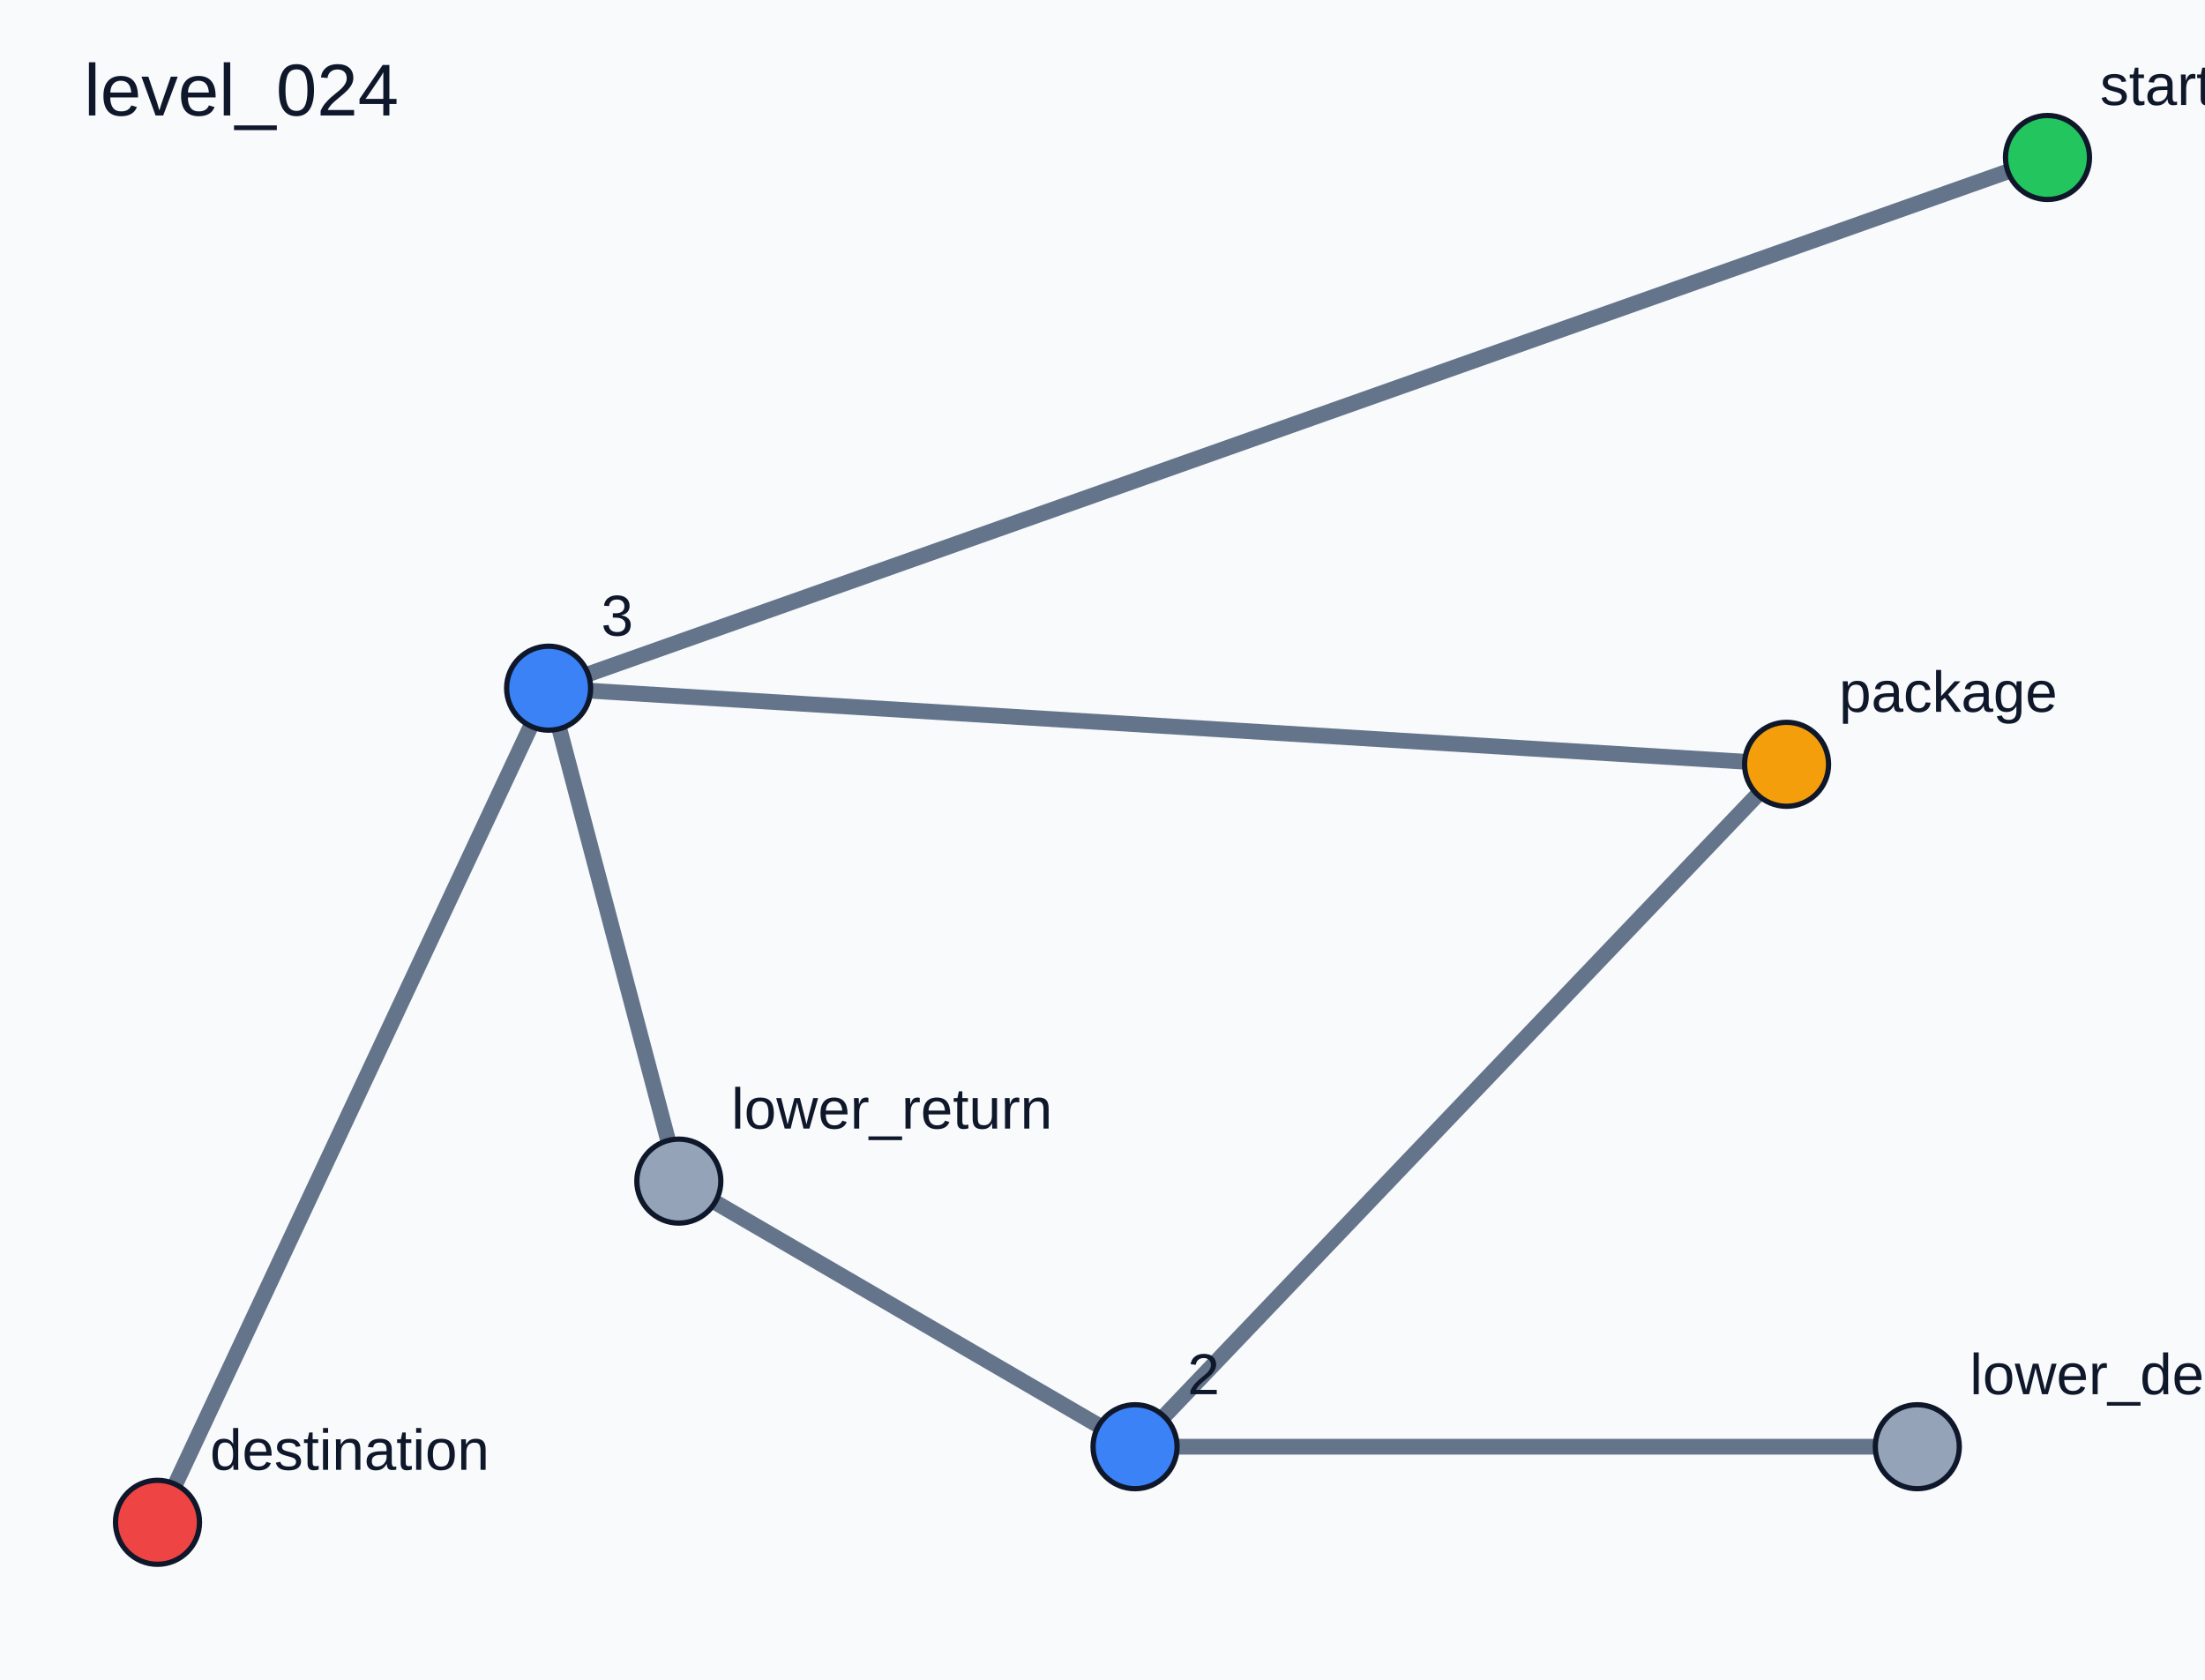
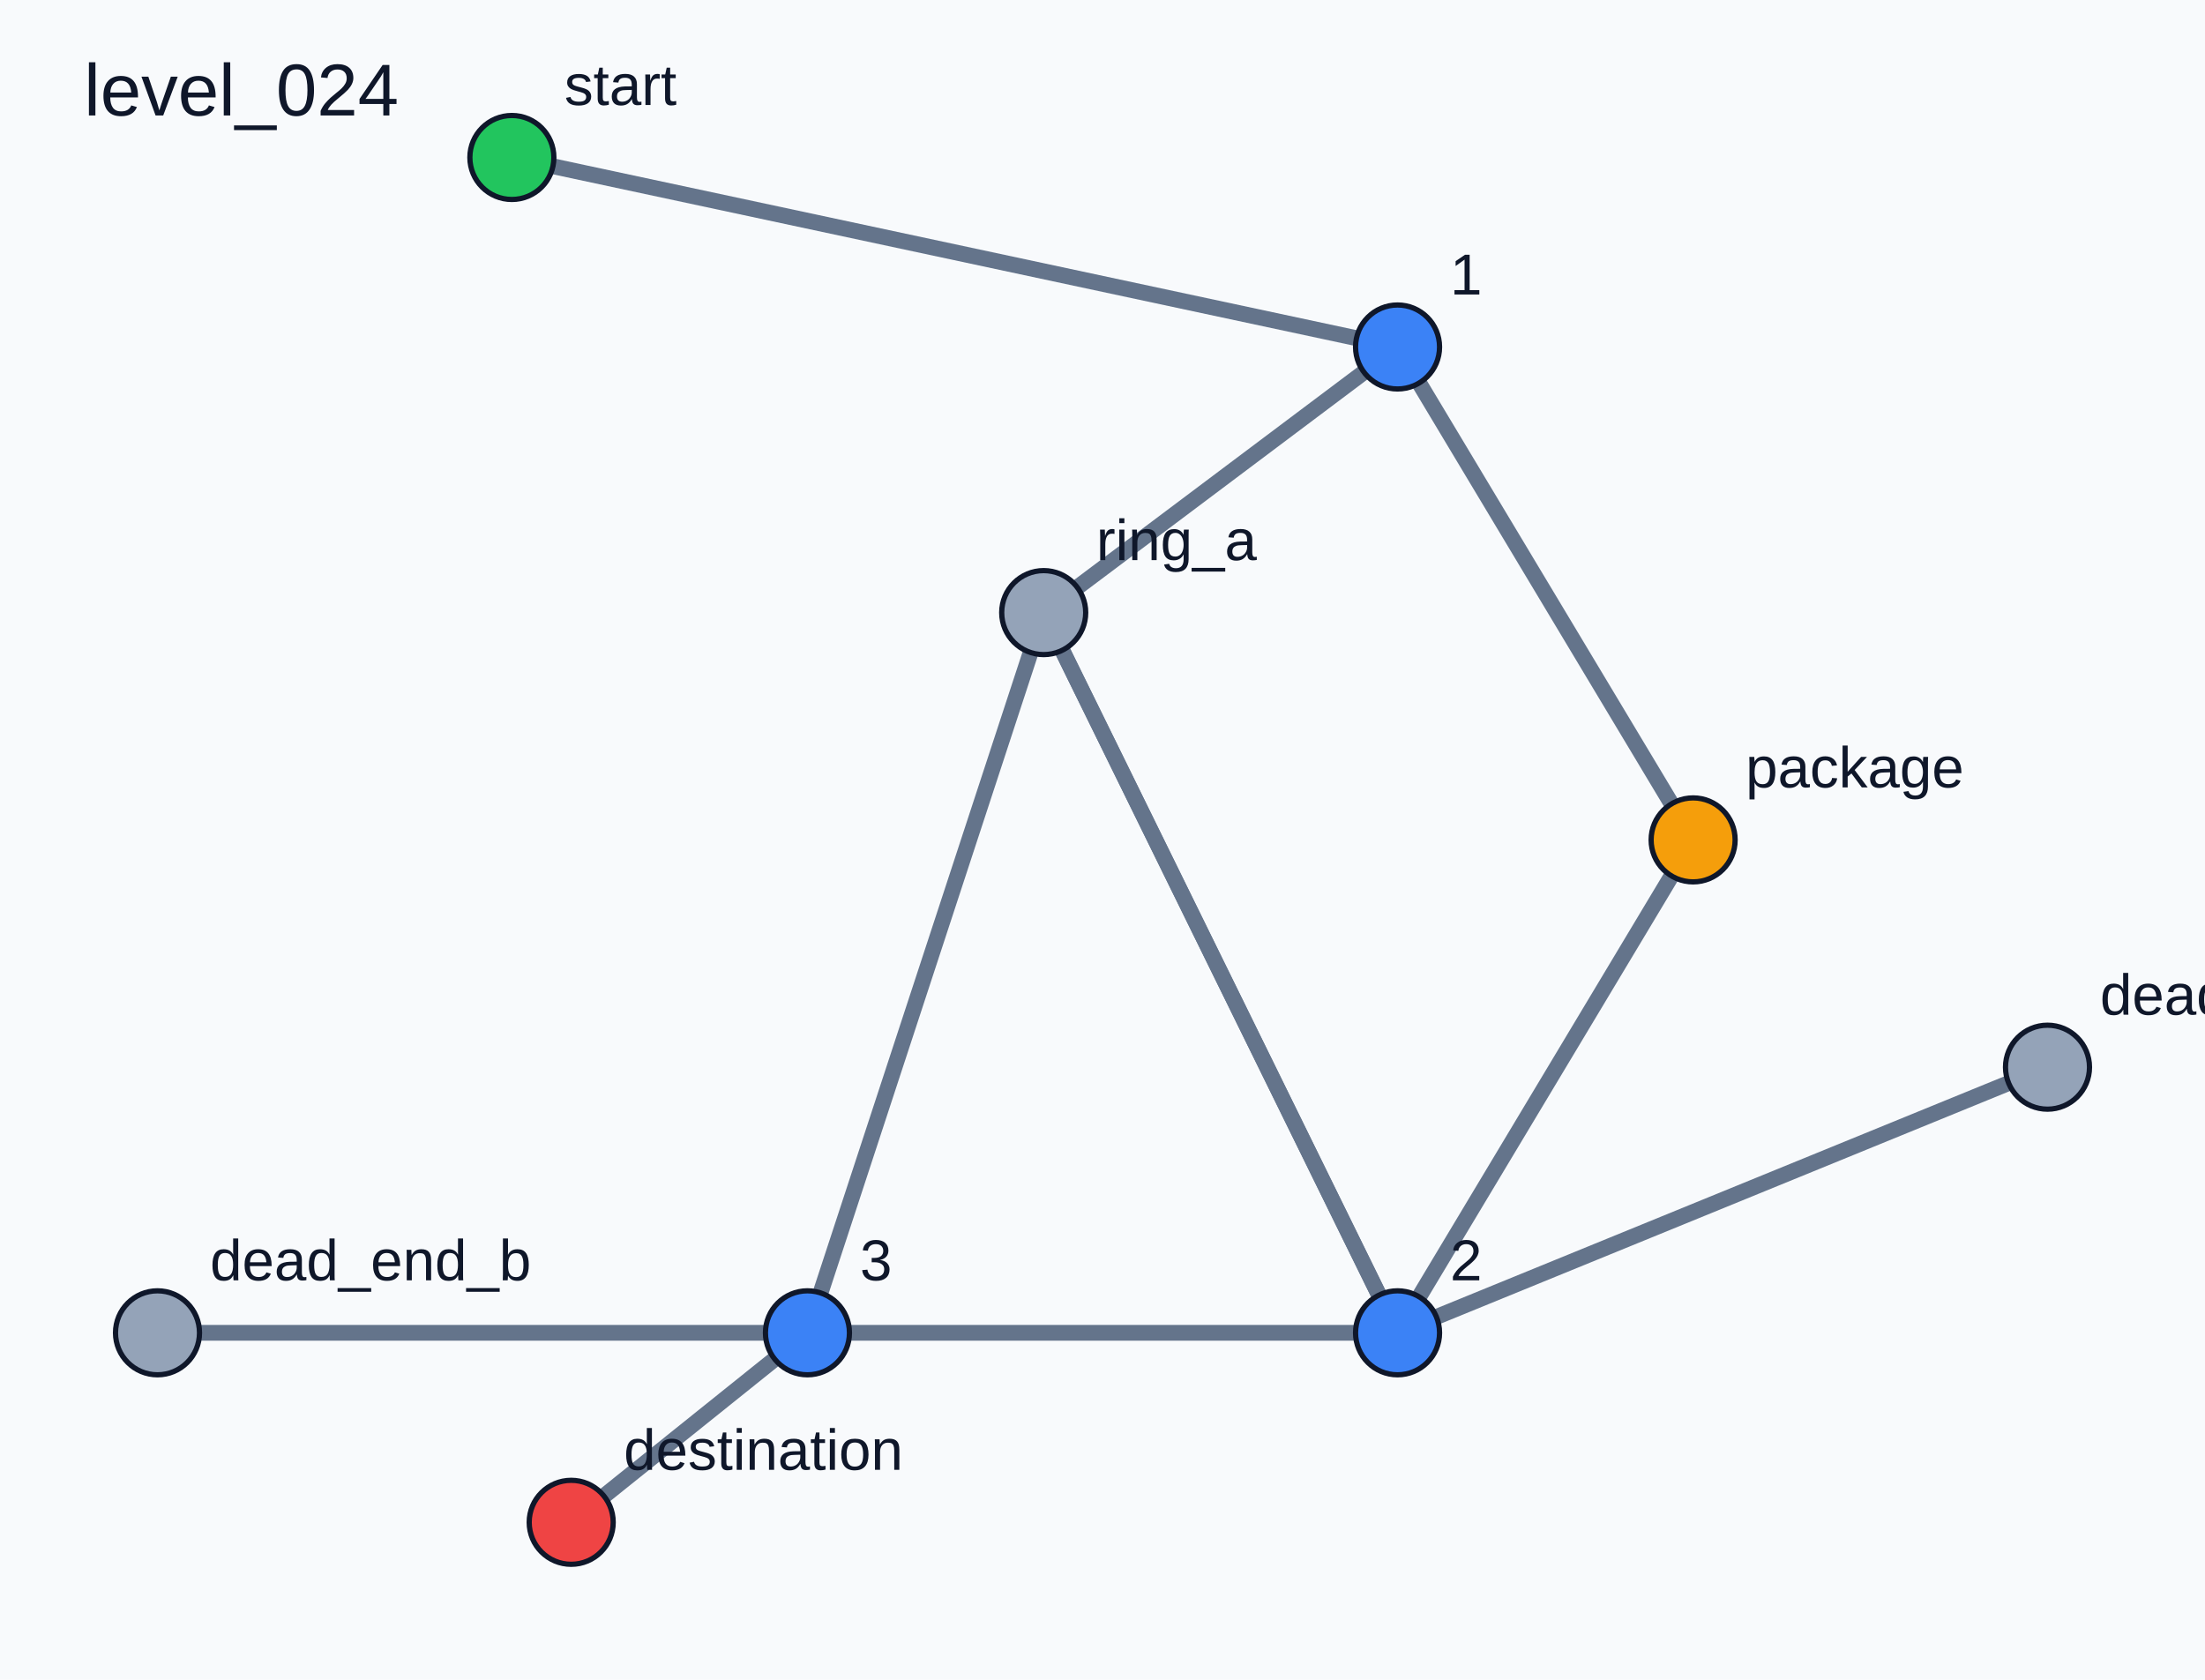
<svg xmlns="http://www.w3.org/2000/svg" width="420" height="320" viewBox="0 0 420 320">
  <rect width="100%" height="100%" fill="#f8fafc" />
  <text x="16" y="22" font-family="Arial" font-size="14" fill="#0f172a">level_024</text>
-   <line x1="390.0" y1="30.0" x2="104.5" y2="131.1" stroke="#64748b" stroke-width="3" />
-   <line x1="104.5" y1="131.1" x2="30.0" y2="290.0" stroke="#64748b" stroke-width="3" />
-   <line x1="104.5" y1="131.1" x2="340.3" y2="145.6" stroke="#64748b" stroke-width="3" />
-   <line x1="340.3" y1="145.6" x2="216.2" y2="275.6" stroke="#64748b" stroke-width="3" />
-   <line x1="216.2" y1="275.6" x2="365.2" y2="275.6" stroke="#64748b" stroke-width="3" />
-   <line x1="216.2" y1="275.6" x2="129.3" y2="225.0" stroke="#64748b" stroke-width="3" />
-   <line x1="129.3" y1="225.0" x2="104.5" y2="131.1" stroke="#64748b" stroke-width="3" />
-   <circle cx="390.0" cy="30.0" r="8" fill="#22c55e" stroke="#0f172a" stroke-width="1" />
-   <text x="400.0" y="20.0" font-family="Arial" font-size="11" fill="#0f172a">start</text>
-   <circle cx="104.5" cy="131.1" r="8" fill="#3b82f6" stroke="#0f172a" stroke-width="1" />
-   <text x="114.5" y="121.1" font-family="Arial" font-size="11" fill="#0f172a">3</text>
-   <circle cx="340.3" cy="145.6" r="8" fill="#f59e0b" stroke="#0f172a" stroke-width="1" />
-   <text x="350.3" y="135.6" font-family="Arial" font-size="11" fill="#0f172a">package</text>
-   <circle cx="216.2" cy="275.6" r="8" fill="#3b82f6" stroke="#0f172a" stroke-width="1" />
-   <text x="226.2" y="265.6" font-family="Arial" font-size="11" fill="#0f172a">2</text>
-   <circle cx="129.3" cy="225.0" r="8" fill="#94a3b8" stroke="#0f172a" stroke-width="1" />
-   <text x="139.3" y="215.0" font-family="Arial" font-size="11" fill="#0f172a">lower_return</text>
-   <circle cx="30.0" cy="290.0" r="8" fill="#ef4444" stroke="#0f172a" stroke-width="1" />
-   <text x="40.0" y="280.0" font-family="Arial" font-size="11" fill="#0f172a">destination</text>
-   <circle cx="365.2" cy="275.6" r="8" fill="#94a3b8" stroke="#0f172a" stroke-width="1" />
-   <text x="375.2" y="265.6" font-family="Arial" font-size="11" fill="#0f172a">lower_dead_end</text>
+   <line x1="97.5" y1="30.0" x2="266.2" y2="66.1" stroke="#64748b" stroke-width="3" />
+   <line x1="266.2" y1="66.1" x2="198.8" y2="116.7" stroke="#64748b" stroke-width="3" />
+   <line x1="266.2" y1="66.1" x2="322.5" y2="160.0" stroke="#64748b" stroke-width="3" />
+   <line x1="198.8" y1="116.7" x2="266.2" y2="253.9" stroke="#64748b" stroke-width="3" />
+   <line x1="266.2" y1="253.9" x2="198.8" y2="116.7" stroke="#64748b" stroke-width="3" />
+   <line x1="266.2" y1="253.9" x2="153.8" y2="253.9" stroke="#64748b" stroke-width="3" />
+   <line x1="266.2" y1="253.9" x2="390.0" y2="203.3" stroke="#64748b" stroke-width="3" />
+   <line x1="322.5" y1="160.0" x2="266.2" y2="253.9" stroke="#64748b" stroke-width="3" />
+   <line x1="153.8" y1="253.9" x2="30.0" y2="253.9" stroke="#64748b" stroke-width="3" />
+   <line x1="153.8" y1="253.9" x2="108.8" y2="290.0" stroke="#64748b" stroke-width="3" />
+   <line x1="153.8" y1="253.9" x2="198.8" y2="116.7" stroke="#64748b" stroke-width="3" />
+   <circle cx="97.5" cy="30.0" r="8" fill="#22c55e" stroke="#0f172a" stroke-width="1" />
+   <text x="107.5" y="20.0" font-family="Arial" font-size="11" fill="#0f172a">start</text>
+   <circle cx="266.2" cy="66.1" r="8" fill="#3b82f6" stroke="#0f172a" stroke-width="1" />
+   <text x="276.2" y="56.1" font-family="Arial" font-size="11" fill="#0f172a">1</text>
+   <circle cx="198.8" cy="116.7" r="8" fill="#94a3b8" stroke="#0f172a" stroke-width="1" />
+   <text x="208.8" y="106.7" font-family="Arial" font-size="11" fill="#0f172a">ring_a</text>
+   <circle cx="266.2" cy="253.9" r="8" fill="#3b82f6" stroke="#0f172a" stroke-width="1" />
+   <text x="276.2" y="243.9" font-family="Arial" font-size="11" fill="#0f172a">2</text>
+   <circle cx="322.5" cy="160.0" r="8" fill="#f59e0b" stroke="#0f172a" stroke-width="1" />
+   <text x="332.5" y="150.0" font-family="Arial" font-size="11" fill="#0f172a">package</text>
+   <circle cx="153.8" cy="253.9" r="8" fill="#3b82f6" stroke="#0f172a" stroke-width="1" />
+   <text x="163.8" y="243.9" font-family="Arial" font-size="11" fill="#0f172a">3</text>
+   <circle cx="108.8" cy="290.0" r="8" fill="#ef4444" stroke="#0f172a" stroke-width="1" />
+   <text x="118.8" y="280.0" font-family="Arial" font-size="11" fill="#0f172a">destination</text>
+   <circle cx="390.0" cy="203.3" r="8" fill="#94a3b8" stroke="#0f172a" stroke-width="1" />
+   <text x="400.0" y="193.3" font-family="Arial" font-size="11" fill="#0f172a">dead_end_a</text>
+   <circle cx="30.0" cy="253.9" r="8" fill="#94a3b8" stroke="#0f172a" stroke-width="1" />
+   <text x="40.0" y="243.9" font-family="Arial" font-size="11" fill="#0f172a">dead_end_b</text>
</svg>
